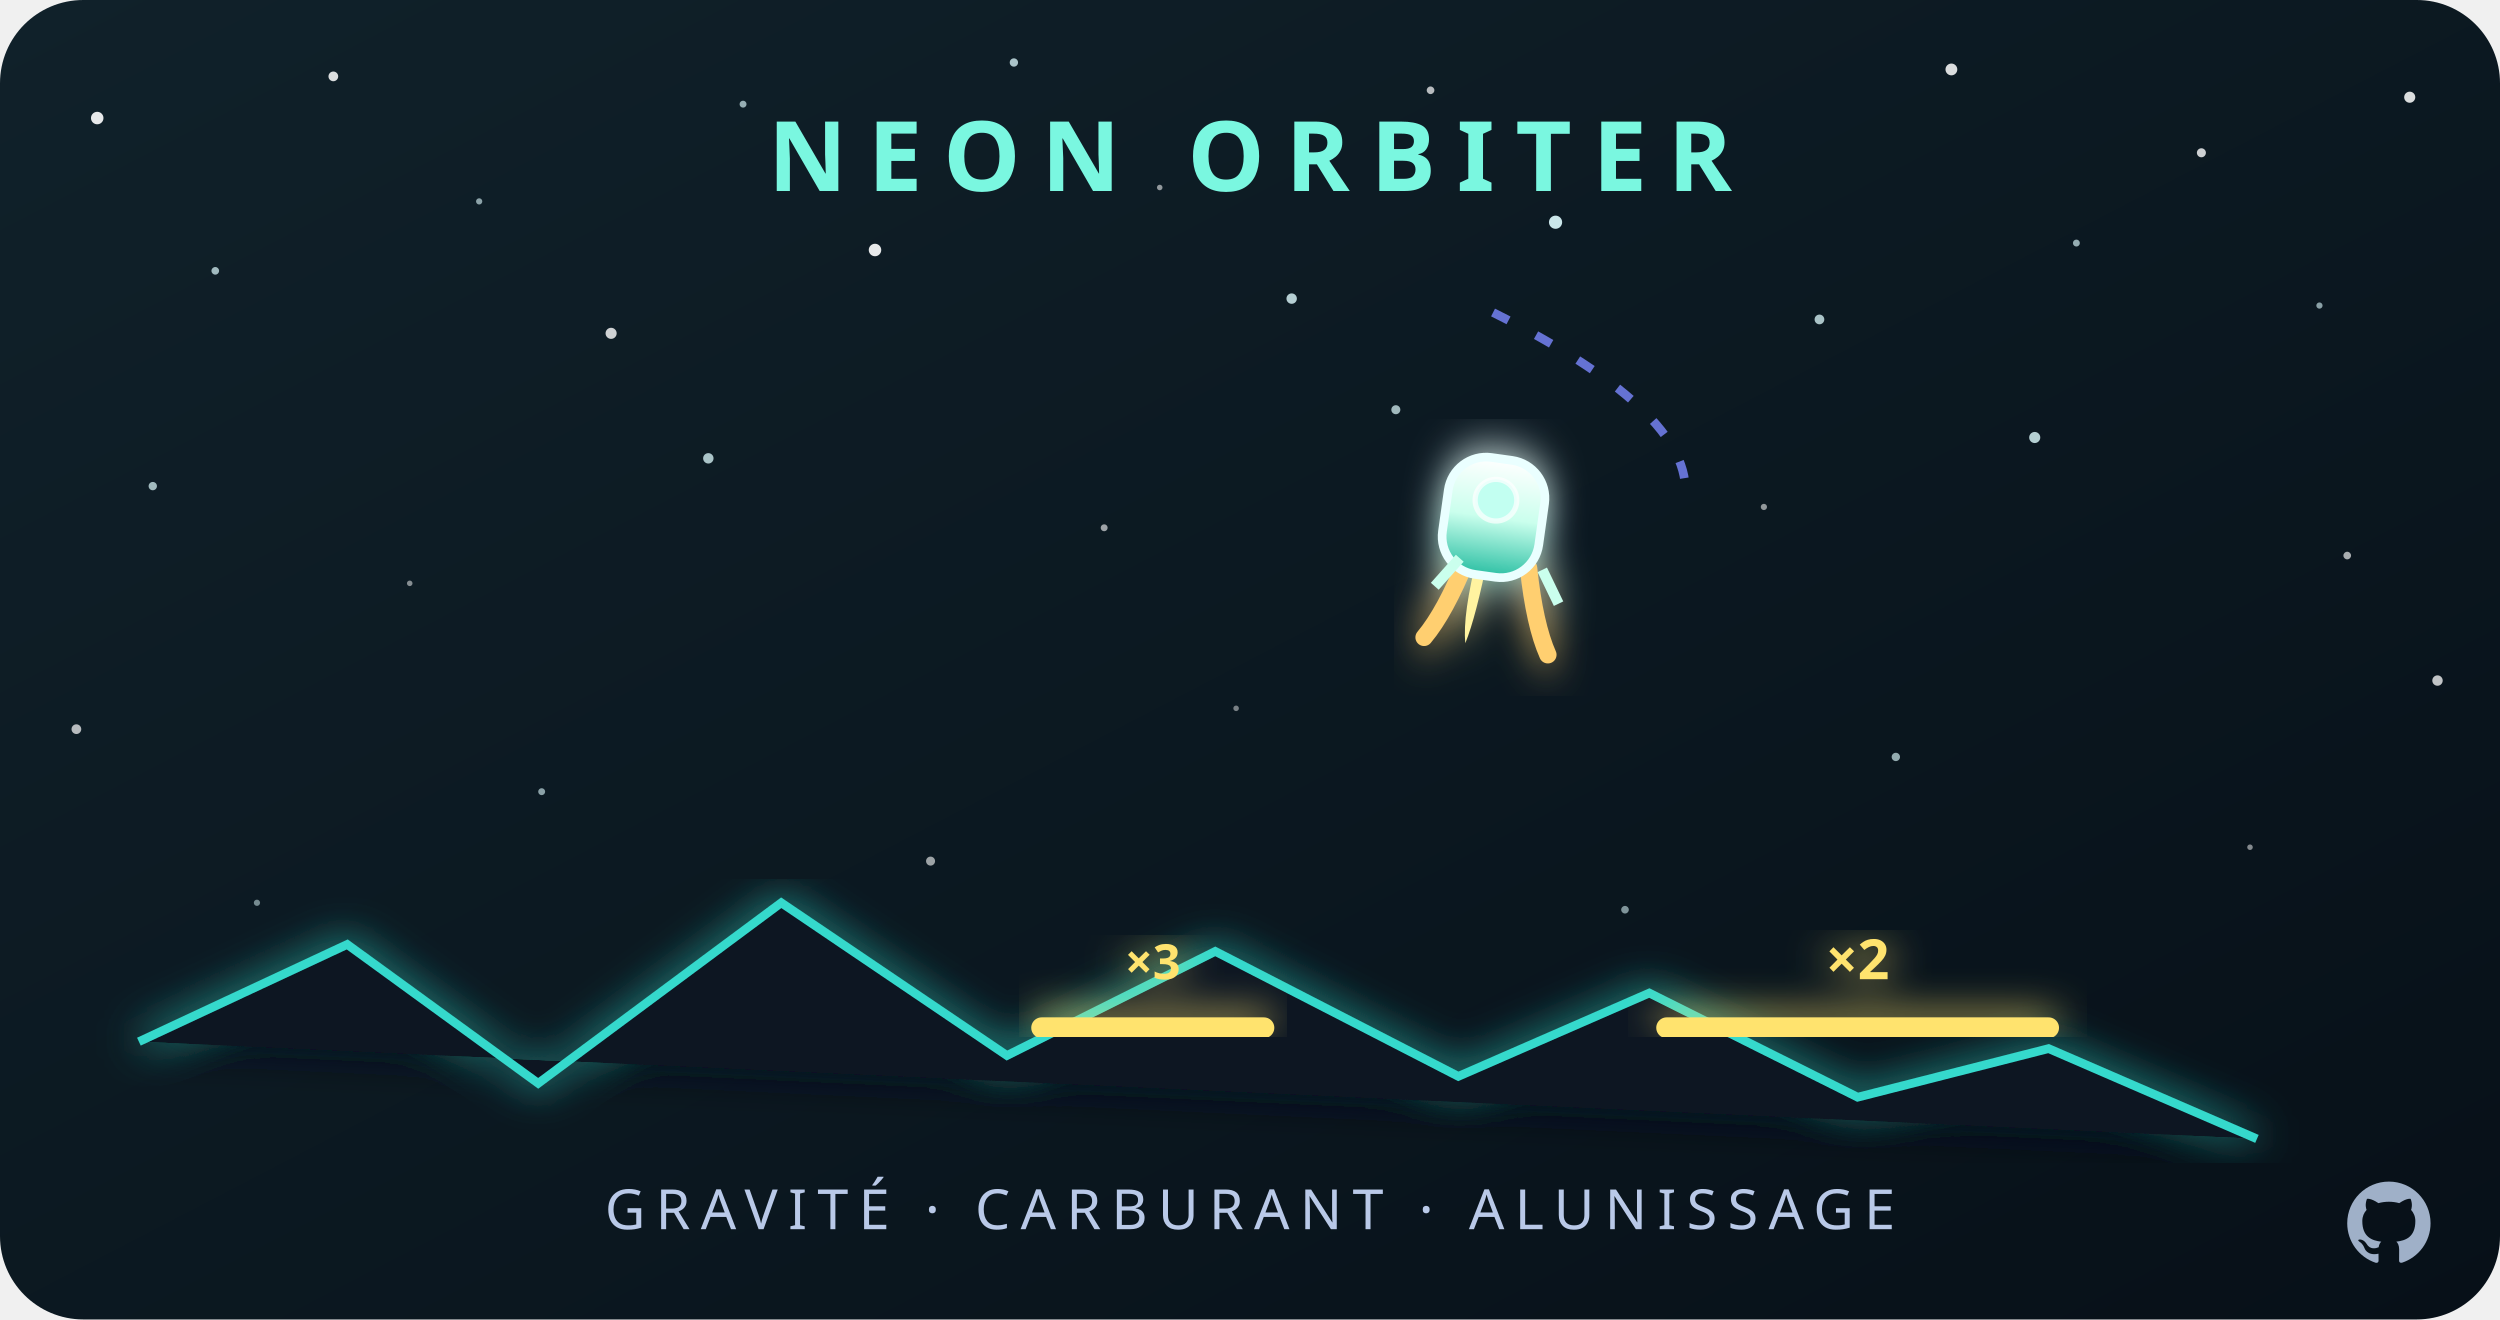
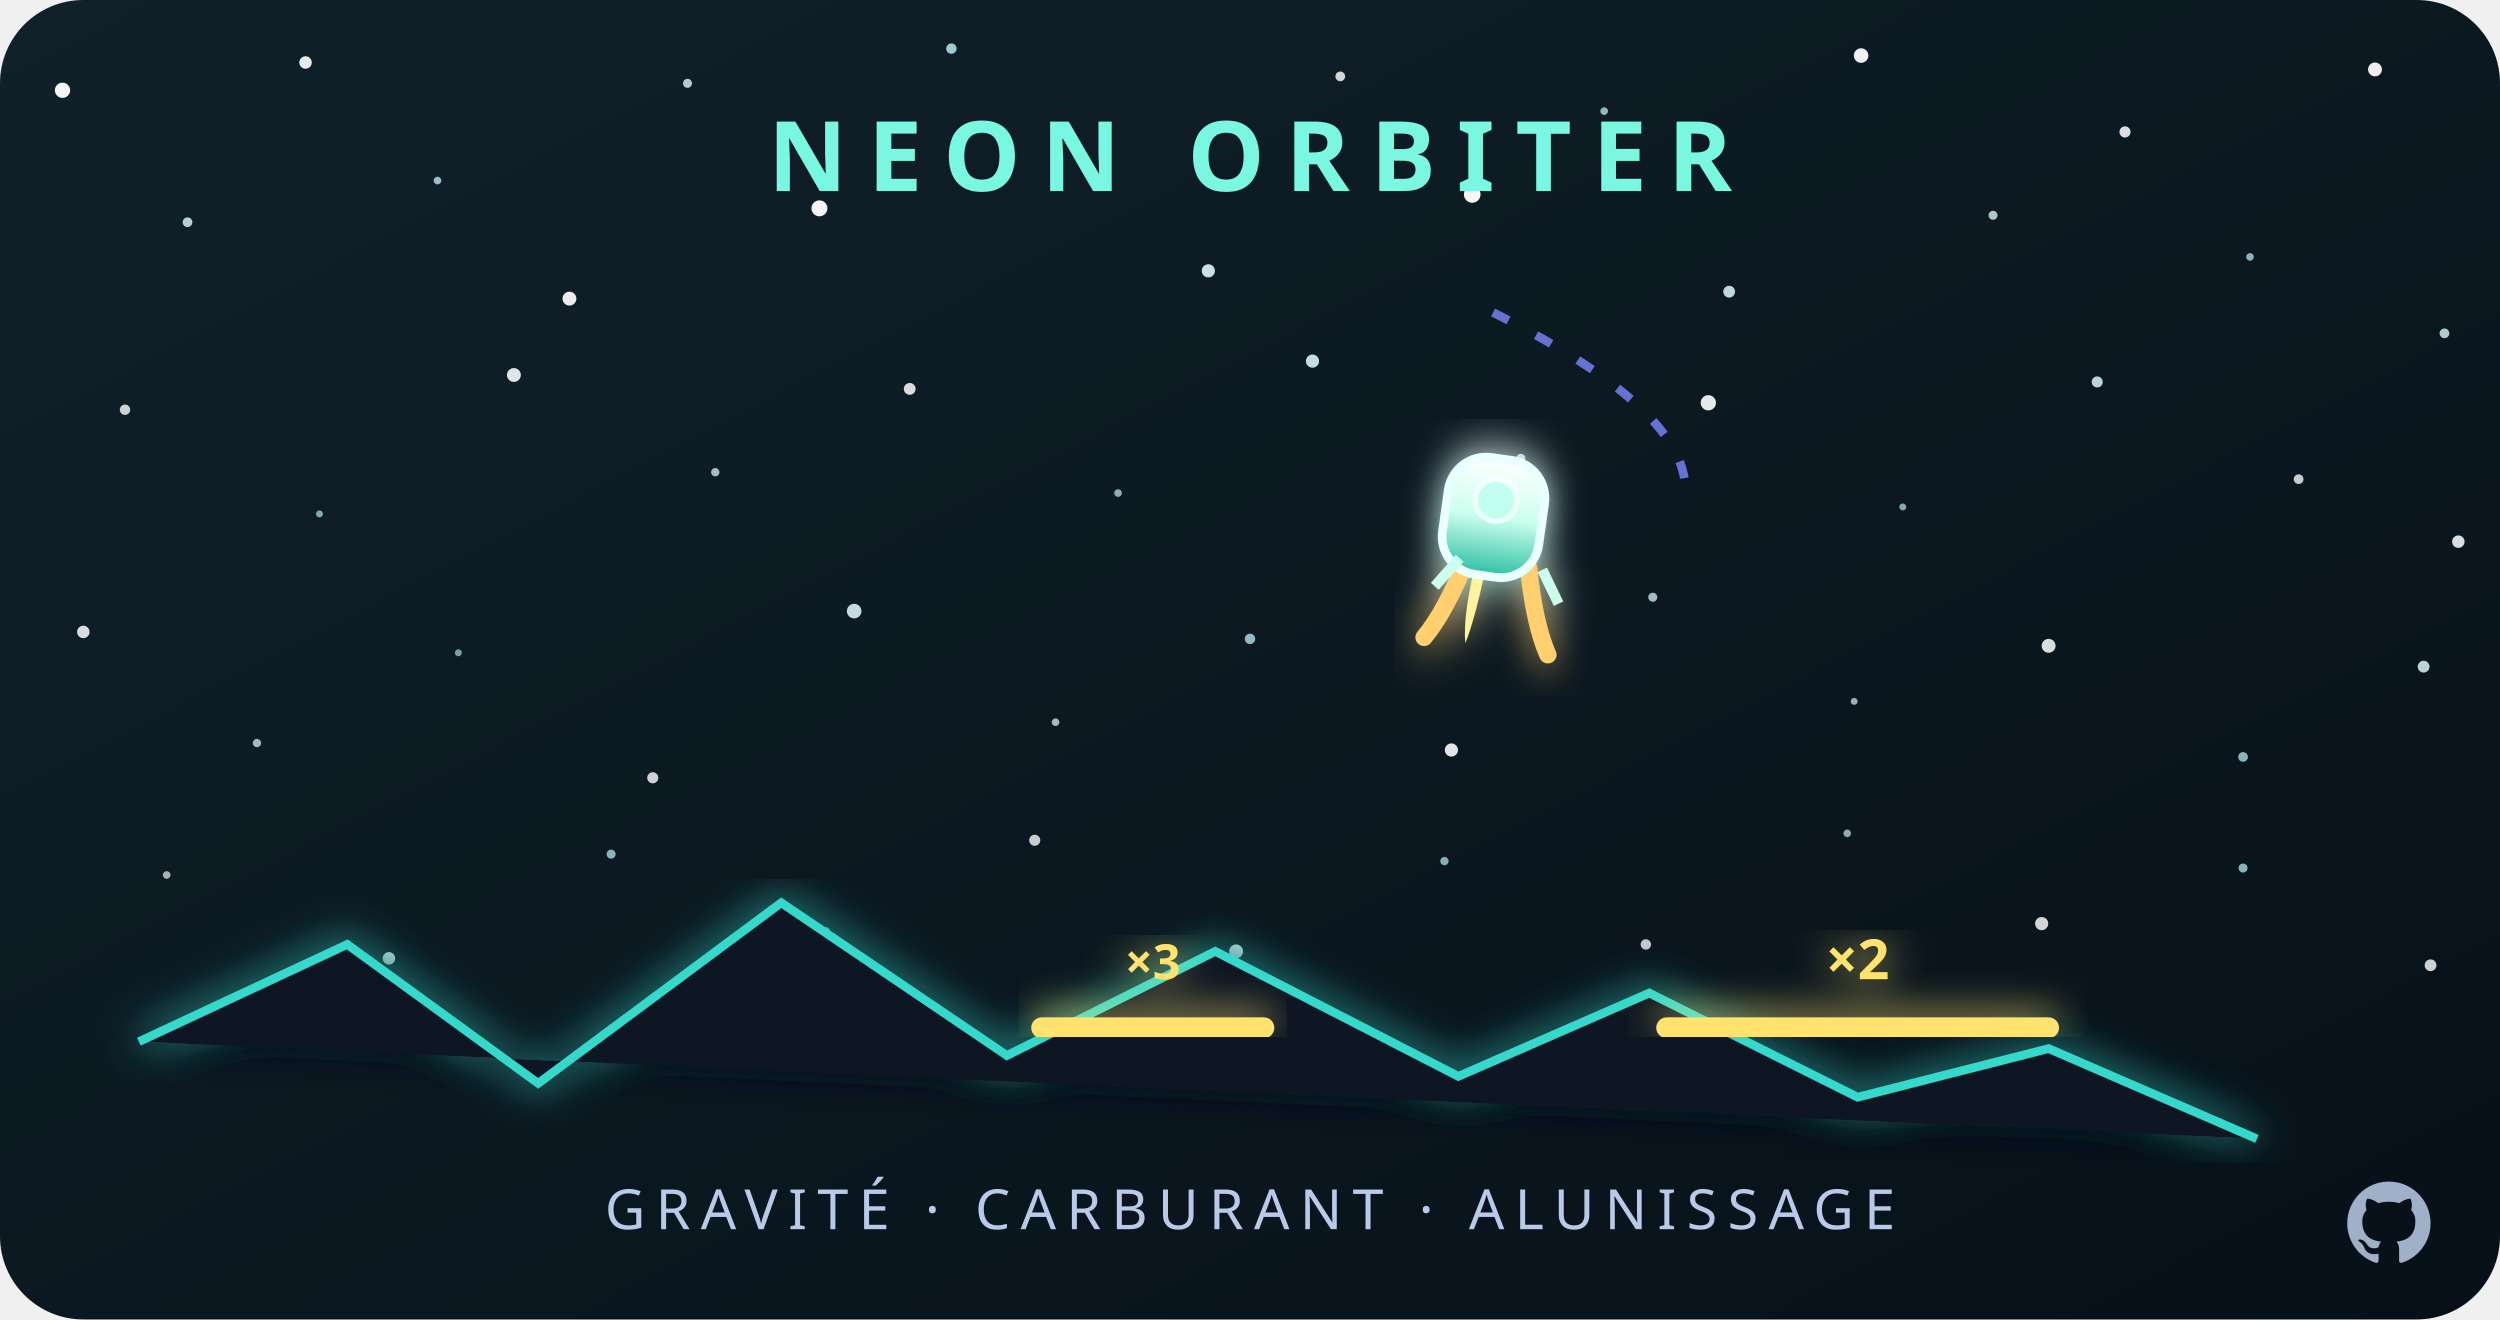
<svg xmlns="http://www.w3.org/2000/svg" viewBox="0 0 720 380" role="img" aria-labelledby="title desc">
  <defs>
    <linearGradient id="bg" y2="1">
      <stop stop-color="#10212a" />
      <stop offset="1" stop-color="#071018" />
    </linearGradient>
    <linearGradient id="lm" x2="0" y2="1">
      <stop stop-color="#ffffff" />
      <stop offset=".5" stop-color="#caffed" />
      <stop offset="1" stop-color="#2bbfa3" />
    </linearGradient>
    <filter id="g">
      <feGaussianBlur stdDeviation="6" result="b" />
      <feMerge>
        <feMergeNode in="b" />
        <feMergeNode in="SourceGraphic" />
      </feMerge>
    </filter>
  </defs>
  <rect width="720" height="380" rx="24" fill="url(#bg)" />
  <g class="stars" aria-hidden="true">
-     <circle cx="28" cy="34" r="1.8" fill="#ffffff" opacity="0.9" />
-     <circle cx="62" cy="78" r="1.1" fill="#dffcff" opacity="0.7" />
-     <circle cx="96" cy="22" r="1.4" fill="#ffffff" opacity="0.85" />
-     <circle cx="138" cy="58" r="0.9" fill="#dffcff" opacity="0.6" />
-     <circle cx="176" cy="96" r="1.6" fill="#ffffff" opacity="0.8" />
-     <circle cx="214" cy="30" r="1.0" fill="#dffcff" opacity="0.65" />
-     <circle cx="252" cy="72" r="1.8" fill="#ffffff" opacity="0.9" />
-     <circle cx="292" cy="18" r="1.2" fill="#dffcff" opacity="0.75" />
-     <circle cx="334" cy="54" r="0.8" fill="#ffffff" opacity="0.55" />
-     <circle cx="372" cy="86" r="1.5" fill="#dffcff" opacity="0.8" />
-     <circle cx="412" cy="26" r="1.1" fill="#ffffff" opacity="0.7" />
-     <circle cx="448" cy="64" r="1.9" fill="#dffcff" opacity="0.9" />
-     <circle cx="486" cy="38" r="0.9" fill="#ffffff" opacity="0.6" />
-     <circle cx="524" cy="92" r="1.4" fill="#dffcff" opacity="0.75" />
-     <circle cx="562" cy="20" r="1.7" fill="#ffffff" opacity="0.85" />
-     <circle cx="598" cy="70" r="1.0" fill="#dffcff" opacity="0.65" />
-     <circle cx="634" cy="44" r="1.3" fill="#ffffff" opacity="0.8" />
-     <circle cx="668" cy="88" r="0.9" fill="#dffcff" opacity="0.6" />
-     <circle cx="694" cy="28" r="1.6" fill="#ffffff" opacity="0.85" />
-     <circle cx="44" cy="140" r="1.2" fill="#dffcff" opacity="0.7" />
-     <circle cx="118" cy="168" r="0.8" fill="#ffffff" opacity="0.5" />
-     <circle cx="204" cy="132" r="1.5" fill="#dffcff" opacity="0.75" />
-     <circle cx="318" cy="152" r="1.0" fill="#ffffff" opacity="0.6" />
-     <circle cx="402" cy="118" r="1.3" fill="#dffcff" opacity="0.7" />
-     <circle cx="508" cy="146" r="0.9" fill="#ffffff" opacity="0.55" />
-     <circle cx="586" cy="126" r="1.6" fill="#dffcff" opacity="0.8" />
-     <circle cx="676" cy="160" r="1.1" fill="#ffffff" opacity="0.65" />
-     <circle cx="22" cy="210" r="1.4" fill="#ffffff" opacity="0.7" />
-     <circle cx="156" cy="228" r="1.0" fill="#dffcff" opacity="0.6" />
-     <circle cx="356" cy="204" r="0.8" fill="#ffffff" opacity="0.45" />
-     <circle cx="546" cy="218" r="1.2" fill="#dffcff" opacity="0.65" />
-     <circle cx="702" cy="196" r="1.5" fill="#ffffff" opacity="0.75" />
-     <circle cx="74" cy="260" r="0.9" fill="#dffcff" opacity="0.5" />
-     <circle cx="268" cy="248" r="1.3" fill="#ffffff" opacity="0.6" />
-     <circle cx="468" cy="262" r="1.1" fill="#dffcff" opacity="0.55" />
-     <circle cx="648" cy="244" r="0.8" fill="#ffffff" opacity="0.5" />
+     <circle cx="18" cy="26" r="2.2" fill="#ffffff" opacity="0.95" />
+     <circle cx="54" cy="64" r="1.4" fill="#dffcff" opacity="0.8" />
+     <circle cx="88" cy="18" r="1.8" fill="#ffffff" opacity="0.9" />
+     <circle cx="126" cy="52" r="1.1" fill="#bff6ff" opacity="0.75" />
+     <circle cx="164" cy="86" r="2.0" fill="#ffffff" opacity="0.92" />
+     <circle cx="198" cy="24" r="1.3" fill="#dffcff" opacity="0.78" />
+     <circle cx="236" cy="60" r="2.3" fill="#ffffff" opacity="0.95" />
+     <circle cx="274" cy="14" r="1.5" fill="#bff6ff" opacity="0.8" />
+     <circle cx="312" cy="46" r="1.0" fill="#ffffff" opacity="0.7" />
+     <circle cx="348" cy="78" r="1.9" fill="#dffcff" opacity="0.88" />
+     <circle cx="386" cy="22" r="1.4" fill="#ffffff" opacity="0.82" />
+     <circle cx="424" cy="56" r="2.4" fill="#ffffff" opacity="0.96" />
+     <circle cx="462" cy="32" r="1.1" fill="#bff6ff" opacity="0.72" />
+     <circle cx="498" cy="84" r="1.7" fill="#dffcff" opacity="0.84" />
+     <circle cx="536" cy="16" r="2.1" fill="#ffffff" opacity="0.93" />
+     <circle cx="574" cy="62" r="1.3" fill="#dffcff" opacity="0.76" />
+     <circle cx="612" cy="38" r="1.6" fill="#ffffff" opacity="0.86" />
+     <circle cx="648" cy="74" r="1.1" fill="#bff6ff" opacity="0.7" />
+     <circle cx="684" cy="20" r="2.0" fill="#ffffff" opacity="0.92" />
+     <circle cx="704" cy="96" r="1.4" fill="#dffcff" opacity="0.78" />
+     <circle cx="36" cy="118" r="1.5" fill="#ffffff" opacity="0.8" />
+     <circle cx="92" cy="148" r="1.0" fill="#bff6ff" opacity="0.65" />
+     <circle cx="148" cy="108" r="2.0" fill="#ffffff" opacity="0.88" />
+     <circle cx="206" cy="136" r="1.2" fill="#dffcff" opacity="0.72" />
+     <circle cx="262" cy="112" r="1.7" fill="#ffffff" opacity="0.84" />
+     <circle cx="322" cy="142" r="1.1" fill="#bff6ff" opacity="0.68" />
+     <circle cx="378" cy="104" r="1.9" fill="#dffcff" opacity="0.86" />
+     <circle cx="438" cy="132" r="1.3" fill="#ffffff" opacity="0.76" />
+     <circle cx="492" cy="116" r="2.2" fill="#ffffff" opacity="0.9" />
+     <circle cx="548" cy="146" r="1.0" fill="#bff6ff" opacity="0.66" />
+     <circle cx="604" cy="110" r="1.6" fill="#dffcff" opacity="0.82" />
+     <circle cx="662" cy="138" r="1.4" fill="#ffffff" opacity="0.78" />
+     <circle cx="708" cy="156" r="1.8" fill="#ffffff" opacity="0.85" />
+     <circle cx="24" cy="182" r="1.8" fill="#ffffff" opacity="0.84" />
+     <circle cx="74" cy="214" r="1.2" fill="#dffcff" opacity="0.7" />
+     <circle cx="132" cy="188" r="1.0" fill="#bff6ff" opacity="0.62" />
+     <circle cx="188" cy="224" r="1.6" fill="#ffffff" opacity="0.8" />
+     <circle cx="246" cy="176" r="2.1" fill="#dffcff" opacity="0.86" />
+     <circle cx="304" cy="208" r="1.1" fill="#ffffff" opacity="0.68" />
+     <circle cx="360" cy="184" r="1.5" fill="#bff6ff" opacity="0.74" />
+     <circle cx="418" cy="216" r="1.9" fill="#ffffff" opacity="0.88" />
+     <circle cx="476" cy="172" r="1.3" fill="#dffcff" opacity="0.72" />
+     <circle cx="534" cy="202" r="1.0" fill="#ffffff" opacity="0.64" />
+     <circle cx="590" cy="186" r="2.0" fill="#ffffff" opacity="0.85" />
+     <circle cx="646" cy="218" r="1.4" fill="#bff6ff" opacity="0.7" />
+     <circle cx="698" cy="192" r="1.7" fill="#dffcff" opacity="0.82" />
+     <circle cx="48" cy="252" r="1.1" fill="#ffffff" opacity="0.66" />
+     <circle cx="112" cy="276" r="1.8" fill="#dffcff" opacity="0.8" />
+     <circle cx="176" cy="246" r="1.3" fill="#bff6ff" opacity="0.7" />
+     <circle cx="238" cy="268" r="1.0" fill="#ffffff" opacity="0.6" />
+     <circle cx="298" cy="242" r="1.6" fill="#ffffff" opacity="0.78" />
+     <circle cx="356" cy="274" r="2.0" fill="#dffcff" opacity="0.84" />
+     <circle cx="416" cy="248" r="1.2" fill="#bff6ff" opacity="0.68" />
+     <circle cx="474" cy="272" r="1.5" fill="#ffffff" opacity="0.76" />
+     <circle cx="532" cy="240" r="1.1" fill="#dffcff" opacity="0.64" />
+     <circle cx="588" cy="266" r="1.9" fill="#ffffff" opacity="0.82" />
+     <circle cx="646" cy="250" r="1.3" fill="#bff6ff" opacity="0.7" />
+     <circle cx="700" cy="278" r="1.7" fill="#ffffff" opacity="0.8" />
  </g>
  <text x="360" y="55" text-anchor="middle" fill="#7af7e0" font-family="system-ui" font-weight="800" font-size="28" letter-spacing="6">NEON ORBITER</text>
  <path d="M40 300l60-28 55 40 70-52 65 44 60-30 70 36 55-24 60 30 55-14 60 26" fill="#0a1524" stroke="#35d9cc" stroke-width="2.5" filter="url(#g)" />
  <g filter="url(#g)">
    <path d="M480 296h110" stroke="#ffe36e" stroke-width="6" stroke-linecap="round" />
    <text x="535" y="282" text-anchor="middle" fill="#ffe36e" font-family="system-ui" font-weight="800" font-size="16">×2</text>
  </g>
  <g filter="url(#g)">
    <path d="M300 296h64" stroke="#ffe36e" stroke-width="6" stroke-linecap="round" />
    <text x="332" y="282" text-anchor="middle" fill="#ffe36e" font-family="system-ui" font-weight="800" font-size="14">×3</text>
  </g>
  <g transform="translate(430 150) rotate(8)" filter="url(#g)">
    <path d="M-6 12q-4 16-9 24m27-24q4 16 9 24" stroke="#ffcf70" stroke-width="5" stroke-linecap="round" />
    <path d="M-3 10q-2 18 0 26 2-8 3-26" fill="#fff3a0" />
    <rect x="-14" y="-18" width="28" height="34" rx="11" fill="url(#lm)" stroke="#eaffff" stroke-width="2.5" />
    <circle cx="0" cy="-6" r="6" fill="#c2fff1" stroke="#ffffffb0" stroke-width="1.5" />
    <path d="M-8 12l-6 9m30-9 6 9" stroke="#caffed" stroke-width="3" />
  </g>
  <path d="M430 90q60 30 55 55" fill="none" stroke="#7c88ff" stroke-width="2.5" stroke-dasharray="5 9" opacity=".8" />
  <text x="360" y="354" text-anchor="middle" fill="#b9c9e8" font-family="system-ui" font-size="16" letter-spacing="3">GRAVITÉ · CARBURANT · ALUNISSAGE</text>
  <a href="https://github.com/kewinMarchand/neon-orbiter" target="_blank" rel="noopener noreferrer" aria-label="Code source de neon-orbiter sur GitHub">
    <g transform="translate(676,340)">
      <path d="M12 .297c-6.63 0-12 5.373-12 12 0 5.303 3.438 9.8 8.205 11.385.6.113.82-.258.82-.577 0-.285-.01-1.04-.015-2.04-3.338.724-4.042-1.61-4.042-1.61C4.422 18.07 3.633 17.7 3.633 17.7c-1.087-.744.084-.729.084-.729 1.205.084 1.838 1.236 1.838 1.236 1.07 1.835 2.809 1.305 3.495.998.108-.776.417-1.305.76-1.605-2.665-.3-5.466-1.332-5.466-5.93 0-1.31.465-2.38 1.235-3.22-.135-.303-.54-1.523.105-3.176 0 0 1.005-.322 3.3 1.23.96-.267 1.98-.399 3-.405 1.02.006 2.04.138 3 .405 2.28-1.552 3.285-1.23 3.285-1.23.645 1.653.24 2.873.12 3.176.765.84 1.23 1.91 1.23 3.22 0 4.61-2.805 5.625-5.475 5.92.42.36.81 1.096.81 2.22 0 1.606-.015 2.896-.015 3.286 0 .315.21.69.825.57C20.565 22.092 24 17.592 24 12.297c0-6.627-5.373-12-12-12" fill="#9fb0c8" />
    </g>
  </a>
</svg>
